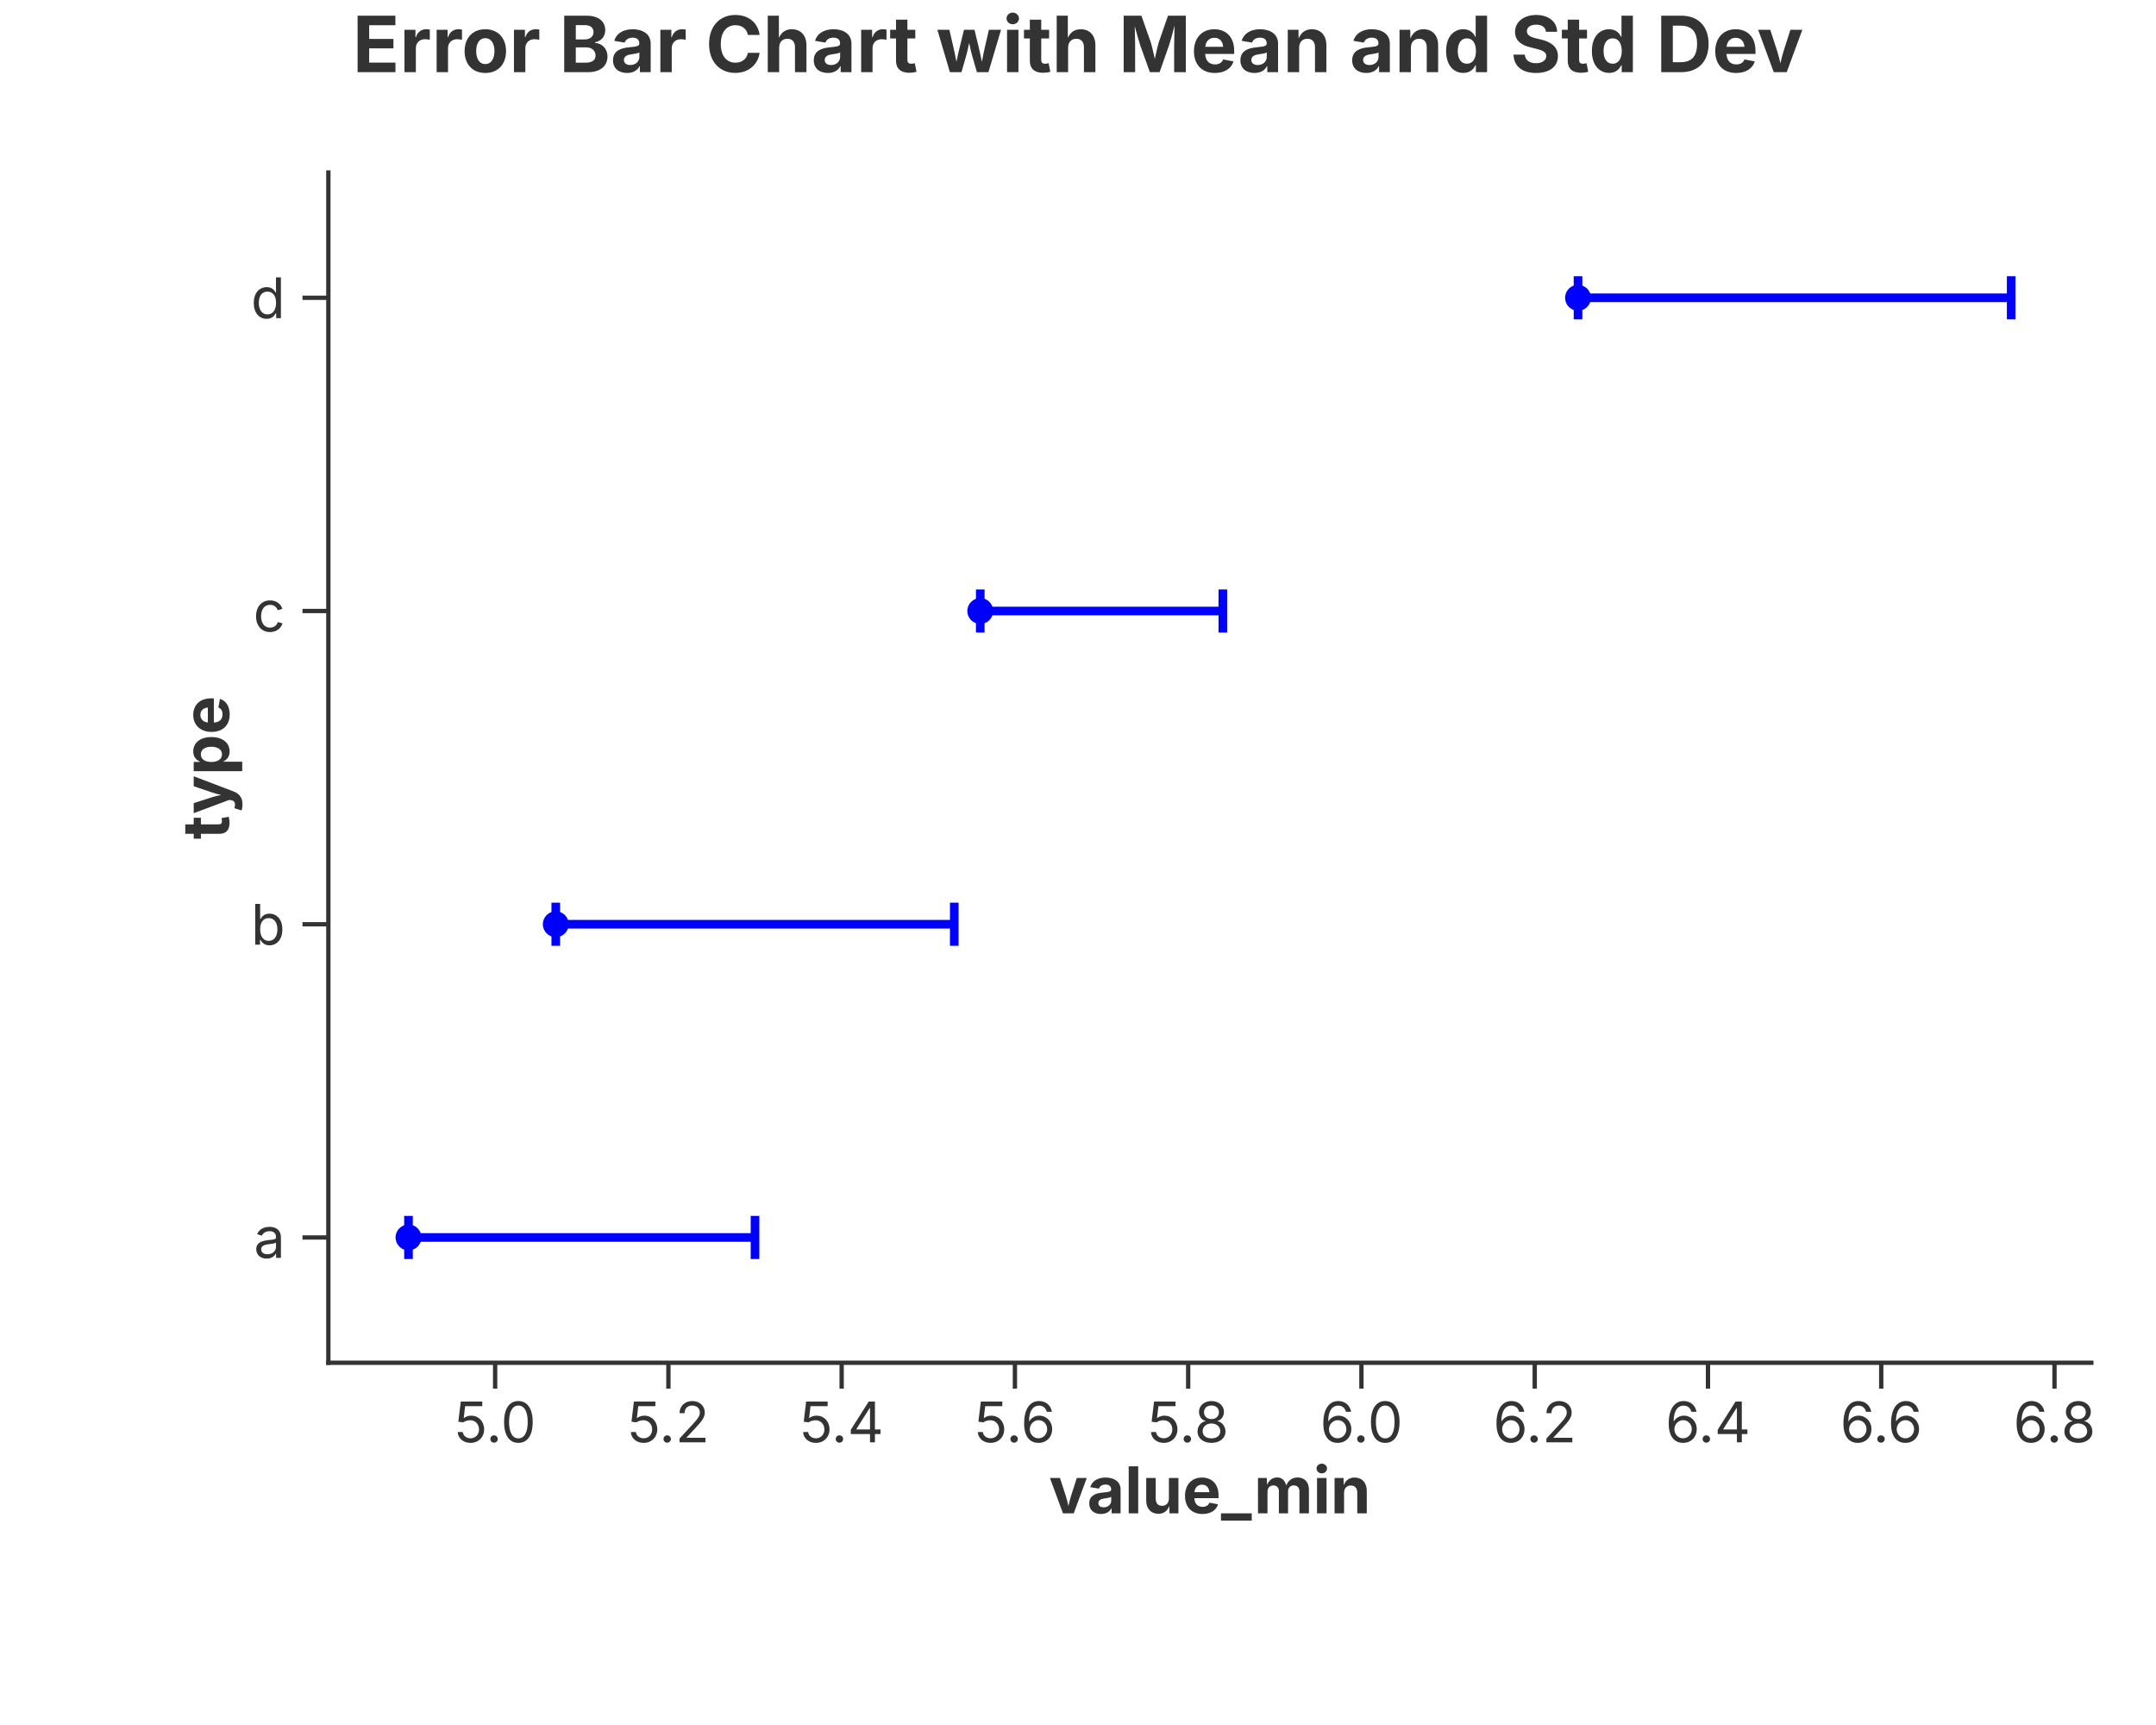
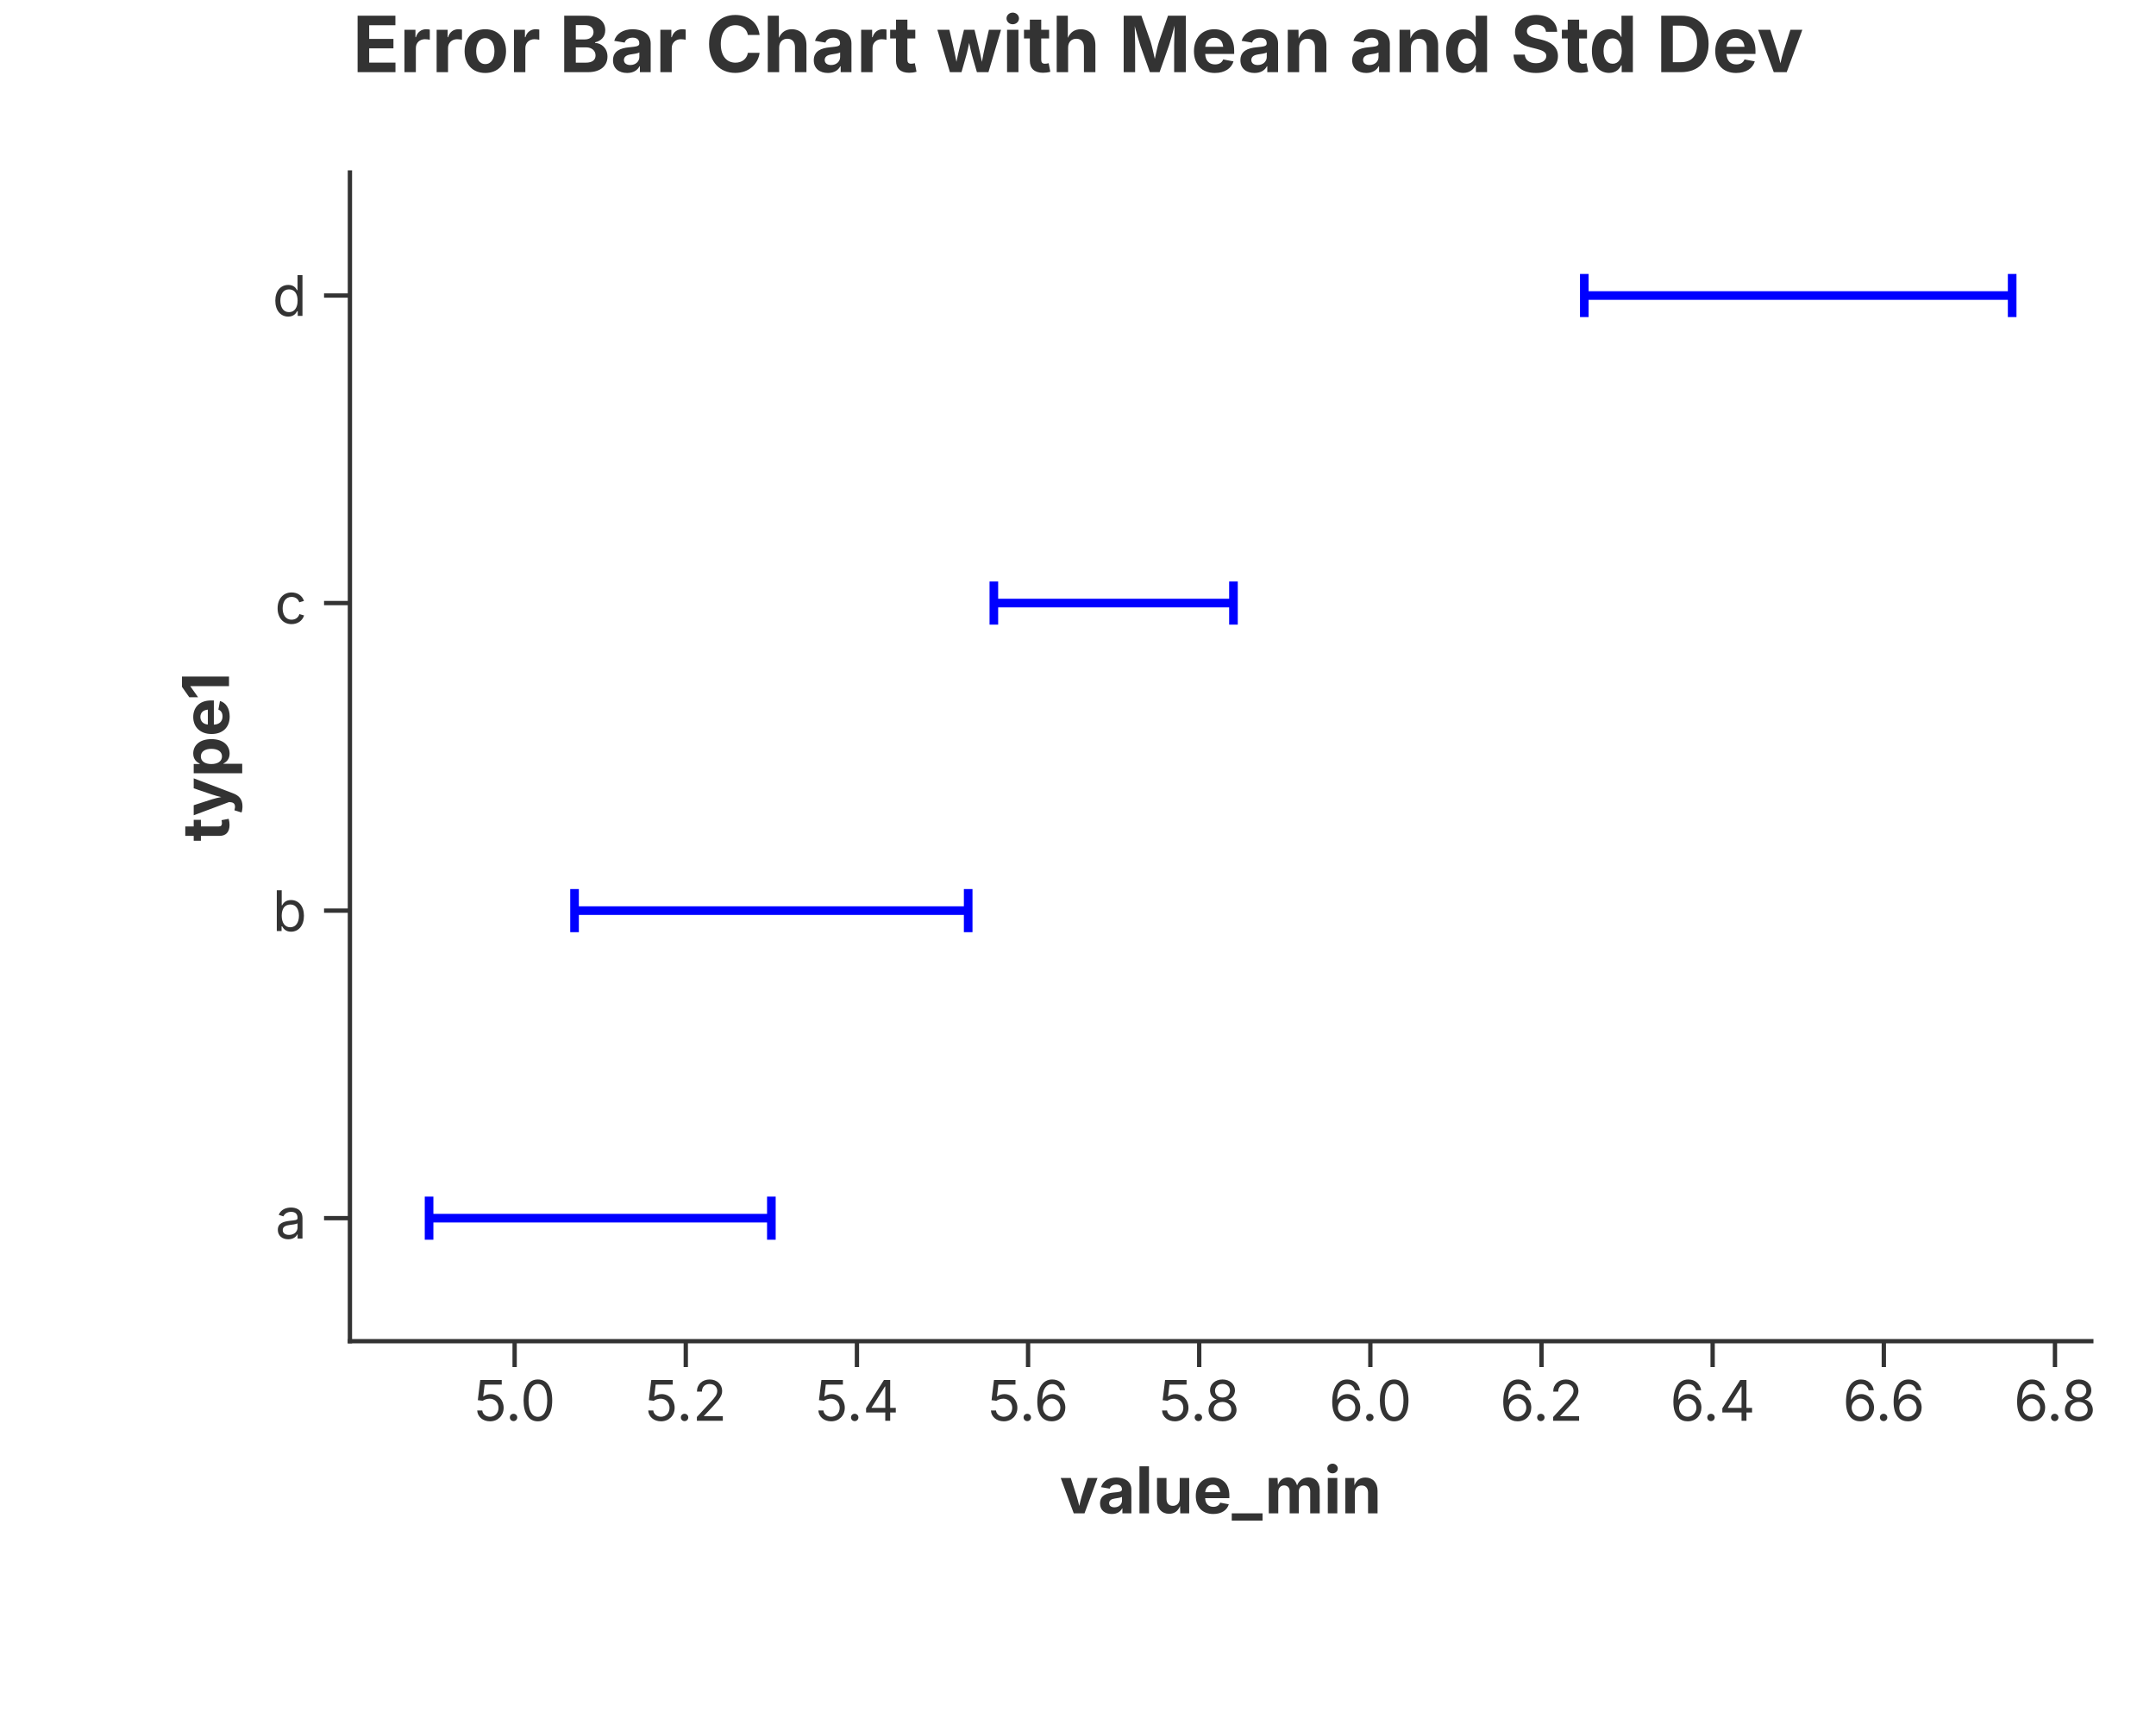
<svg xmlns="http://www.w3.org/2000/svg" width="500" height="400" viewBox="0 0 500 400">
  <rect width="100%" height="100%" fill="rgba(255,255,255,1.000)" />
  <text x="250.00" y="10.00" text-anchor="middle" dominant-baseline="middle" font-family="Inter, -apple-system, BlinkMacSystemFont, 'Segoe UI', Roboto, Helvetica, Arial, 'PingFang SC', 'Microsoft YaHei', Ubuntu, Cantarell, 'Noto Sans', sans-serif" font-size="18" fill="rgba(51,51,51,1.000)" font-weight="bold">Error Bar Chart with Mean and Std Dev</text>
-   <line x1="76.15" y1="316.00" x2="485.00" y2="316.00" stroke="rgba(51,51,51,1.000)" stroke-width="1" stroke-linecap="square" />
-   <line x1="114.83" y1="316.00" x2="114.83" y2="322.00" stroke="rgba(51,51,51,1.000)" stroke-width="1.0" />
-   <text x="114.83" y="325.00" font-size="13" font-family="Inter, -apple-system, BlinkMacSystemFont, 'Segoe UI', Roboto, Helvetica, Arial, 'PingFang SC', 'Microsoft YaHei', Ubuntu, Cantarell, 'Noto Sans', sans-serif" fill="rgba(51,51,51,1.000)" text-anchor="middle" dominant-baseline="hanging">5.0</text>
-   <line x1="155.01" y1="316.00" x2="155.01" y2="322.00" stroke="rgba(51,51,51,1.000)" stroke-width="1.0" />
-   <text x="155.01" y="325.00" font-size="13" font-family="Inter, -apple-system, BlinkMacSystemFont, 'Segoe UI', Roboto, Helvetica, Arial, 'PingFang SC', 'Microsoft YaHei', Ubuntu, Cantarell, 'Noto Sans', sans-serif" fill="rgba(51,51,51,1.000)" text-anchor="middle" dominant-baseline="hanging">5.2</text>
-   <line x1="195.19" y1="316.00" x2="195.19" y2="322.00" stroke="rgba(51,51,51,1.000)" stroke-width="1.0" />
-   <text x="195.19" y="325.00" font-size="13" font-family="Inter, -apple-system, BlinkMacSystemFont, 'Segoe UI', Roboto, Helvetica, Arial, 'PingFang SC', 'Microsoft YaHei', Ubuntu, Cantarell, 'Noto Sans', sans-serif" fill="rgba(51,51,51,1.000)" text-anchor="middle" dominant-baseline="hanging">5.4</text>
-   <line x1="235.37" y1="316.00" x2="235.37" y2="322.00" stroke="rgba(51,51,51,1.000)" stroke-width="1.0" />
-   <text x="235.37" y="325.00" font-size="13" font-family="Inter, -apple-system, BlinkMacSystemFont, 'Segoe UI', Roboto, Helvetica, Arial, 'PingFang SC', 'Microsoft YaHei', Ubuntu, Cantarell, 'Noto Sans', sans-serif" fill="rgba(51,51,51,1.000)" text-anchor="middle" dominant-baseline="hanging">5.6</text>
-   <line x1="275.55" y1="316.00" x2="275.55" y2="322.00" stroke="rgba(51,51,51,1.000)" stroke-width="1.0" />
-   <text x="275.55" y="325.00" font-size="13" font-family="Inter, -apple-system, BlinkMacSystemFont, 'Segoe UI', Roboto, Helvetica, Arial, 'PingFang SC', 'Microsoft YaHei', Ubuntu, Cantarell, 'Noto Sans', sans-serif" fill="rgba(51,51,51,1.000)" text-anchor="middle" dominant-baseline="hanging">5.8</text>
-   <line x1="315.73" y1="316.00" x2="315.73" y2="322.00" stroke="rgba(51,51,51,1.000)" stroke-width="1.0" />
-   <text x="315.73" y="325.00" font-size="13" font-family="Inter, -apple-system, BlinkMacSystemFont, 'Segoe UI', Roboto, Helvetica, Arial, 'PingFang SC', 'Microsoft YaHei', Ubuntu, Cantarell, 'Noto Sans', sans-serif" fill="rgba(51,51,51,1.000)" text-anchor="middle" dominant-baseline="hanging">6.0</text>
-   <line x1="355.92" y1="316.00" x2="355.92" y2="322.00" stroke="rgba(51,51,51,1.000)" stroke-width="1.0" />
-   <text x="355.92" y="325.00" font-size="13" font-family="Inter, -apple-system, BlinkMacSystemFont, 'Segoe UI', Roboto, Helvetica, Arial, 'PingFang SC', 'Microsoft YaHei', Ubuntu, Cantarell, 'Noto Sans', sans-serif" fill="rgba(51,51,51,1.000)" text-anchor="middle" dominant-baseline="hanging">6.2</text>
-   <line x1="396.10" y1="316.00" x2="396.10" y2="322.00" stroke="rgba(51,51,51,1.000)" stroke-width="1.0" />
-   <text x="396.10" y="325.00" font-size="13" font-family="Inter, -apple-system, BlinkMacSystemFont, 'Segoe UI', Roboto, Helvetica, Arial, 'PingFang SC', 'Microsoft YaHei', Ubuntu, Cantarell, 'Noto Sans', sans-serif" fill="rgba(51,51,51,1.000)" text-anchor="middle" dominant-baseline="hanging">6.4</text>
-   <line x1="436.28" y1="316.00" x2="436.28" y2="322.00" stroke="rgba(51,51,51,1.000)" stroke-width="1.0" />
-   <text x="436.28" y="325.00" font-size="13" font-family="Inter, -apple-system, BlinkMacSystemFont, 'Segoe UI', Roboto, Helvetica, Arial, 'PingFang SC', 'Microsoft YaHei', Ubuntu, Cantarell, 'Noto Sans', sans-serif" fill="rgba(51,51,51,1.000)" text-anchor="middle" dominant-baseline="hanging">6.6</text>
-   <line x1="476.46" y1="316.00" x2="476.46" y2="322.00" stroke="rgba(51,51,51,1.000)" stroke-width="1.0" />
-   <text x="476.46" y="325.00" font-size="13" font-family="Inter, -apple-system, BlinkMacSystemFont, 'Segoe UI', Roboto, Helvetica, Arial, 'PingFang SC', 'Microsoft YaHei', Ubuntu, Cantarell, 'Noto Sans', sans-serif" fill="rgba(51,51,51,1.000)" text-anchor="middle" dominant-baseline="hanging">6.8</text>
-   <text x="280.58" y="340.00" text-anchor="middle" font-size="15" font-family="Inter, -apple-system, BlinkMacSystemFont, 'Segoe UI', Roboto, Helvetica, Arial, 'PingFang SC', 'Microsoft YaHei', Ubuntu, Cantarell, 'Noto Sans', sans-serif" fill="rgba(51,51,51,1.000)" font-weight="bold" dominant-baseline="hanging">value_min</text>
-   <line x1="76.15" y1="40.00" x2="76.15" y2="316.00" stroke="rgba(51,51,51,1.000)" stroke-width="1" stroke-linecap="square" />
-   <line x1="76.15" y1="286.95" x2="70.15" y2="286.95" stroke="rgba(51,51,51,1.000)" stroke-width="1.0" />
-   <text x="66.15" y="286.95" font-size="13" font-family="Inter, -apple-system, BlinkMacSystemFont, 'Segoe UI', Roboto, Helvetica, Arial, 'PingFang SC', 'Microsoft YaHei', Ubuntu, Cantarell, 'Noto Sans', sans-serif" fill="rgba(51,51,51,1.000)" text-anchor="end" dominant-baseline="central">a</text>
-   <line x1="76.15" y1="214.32" x2="70.15" y2="214.32" stroke="rgba(51,51,51,1.000)" stroke-width="1.0" />
-   <text x="66.15" y="214.32" font-size="13" font-family="Inter, -apple-system, BlinkMacSystemFont, 'Segoe UI', Roboto, Helvetica, Arial, 'PingFang SC', 'Microsoft YaHei', Ubuntu, Cantarell, 'Noto Sans', sans-serif" fill="rgba(51,51,51,1.000)" text-anchor="end" dominant-baseline="central">b</text>
-   <line x1="76.15" y1="141.68" x2="70.15" y2="141.68" stroke="rgba(51,51,51,1.000)" stroke-width="1.0" />
-   <text x="66.15" y="141.68" font-size="13" font-family="Inter, -apple-system, BlinkMacSystemFont, 'Segoe UI', Roboto, Helvetica, Arial, 'PingFang SC', 'Microsoft YaHei', Ubuntu, Cantarell, 'Noto Sans', sans-serif" fill="rgba(51,51,51,1.000)" text-anchor="end" dominant-baseline="central">c</text>
-   <line x1="76.15" y1="69.05" x2="70.15" y2="69.05" stroke="rgba(51,51,51,1.000)" stroke-width="1.0" />
-   <text x="66.15" y="69.05" font-size="13" font-family="Inter, -apple-system, BlinkMacSystemFont, 'Segoe UI', Roboto, Helvetica, Arial, 'PingFang SC', 'Microsoft YaHei', Ubuntu, Cantarell, 'Noto Sans', sans-serif" fill="rgba(51,51,51,1.000)" text-anchor="end" dominant-baseline="central">d</text>
-   <text x="47.50" y="178.00" text-anchor="middle" font-size="15" font-family="Inter, -apple-system, BlinkMacSystemFont, 'Segoe UI', Roboto, Helvetica, Arial, 'PingFang SC', 'Microsoft YaHei', Ubuntu, Cantarell, 'Noto Sans', sans-serif" fill="rgba(51,51,51,1.000)" font-weight="bold" transform="rotate(-90, 47.50, 178.00)" dominant-baseline="middle">type</text>
+   <line x1="81.15" y1="311.00" x2="485.00" y2="311.00" stroke="rgba(51,51,51,1.000)" stroke-width="1" stroke-linecap="square" />
+   <line x1="119.35" y1="311.00" x2="119.35" y2="317.00" stroke="rgba(51,51,51,1.000)" stroke-width="1.0" />
+   <text x="119.35" y="320.00" font-size="13" font-family="Inter, -apple-system, BlinkMacSystemFont, 'Segoe UI', Roboto, Helvetica, Arial, 'PingFang SC', 'Microsoft YaHei', Ubuntu, Cantarell, 'Noto Sans', sans-serif" fill="rgba(51,51,51,1.000)" text-anchor="middle" dominant-baseline="hanging">5.0</text>
+   <line x1="159.04" y1="311.00" x2="159.04" y2="317.00" stroke="rgba(51,51,51,1.000)" stroke-width="1.0" />
+   <text x="159.04" y="320.00" font-size="13" font-family="Inter, -apple-system, BlinkMacSystemFont, 'Segoe UI', Roboto, Helvetica, Arial, 'PingFang SC', 'Microsoft YaHei', Ubuntu, Cantarell, 'Noto Sans', sans-serif" fill="rgba(51,51,51,1.000)" text-anchor="middle" dominant-baseline="hanging">5.2</text>
+   <line x1="198.73" y1="311.00" x2="198.73" y2="317.00" stroke="rgba(51,51,51,1.000)" stroke-width="1.0" />
+   <text x="198.73" y="320.00" font-size="13" font-family="Inter, -apple-system, BlinkMacSystemFont, 'Segoe UI', Roboto, Helvetica, Arial, 'PingFang SC', 'Microsoft YaHei', Ubuntu, Cantarell, 'Noto Sans', sans-serif" fill="rgba(51,51,51,1.000)" text-anchor="middle" dominant-baseline="hanging">5.4</text>
+   <line x1="238.42" y1="311.00" x2="238.42" y2="317.00" stroke="rgba(51,51,51,1.000)" stroke-width="1.0" />
+   <text x="238.42" y="320.00" font-size="13" font-family="Inter, -apple-system, BlinkMacSystemFont, 'Segoe UI', Roboto, Helvetica, Arial, 'PingFang SC', 'Microsoft YaHei', Ubuntu, Cantarell, 'Noto Sans', sans-serif" fill="rgba(51,51,51,1.000)" text-anchor="middle" dominant-baseline="hanging">5.6</text>
+   <line x1="278.11" y1="311.00" x2="278.11" y2="317.00" stroke="rgba(51,51,51,1.000)" stroke-width="1.0" />
+   <text x="278.11" y="320.00" font-size="13" font-family="Inter, -apple-system, BlinkMacSystemFont, 'Segoe UI', Roboto, Helvetica, Arial, 'PingFang SC', 'Microsoft YaHei', Ubuntu, Cantarell, 'Noto Sans', sans-serif" fill="rgba(51,51,51,1.000)" text-anchor="middle" dominant-baseline="hanging">5.8</text>
+   <line x1="317.80" y1="311.00" x2="317.80" y2="317.00" stroke="rgba(51,51,51,1.000)" stroke-width="1.0" />
+   <text x="317.80" y="320.00" font-size="13" font-family="Inter, -apple-system, BlinkMacSystemFont, 'Segoe UI', Roboto, Helvetica, Arial, 'PingFang SC', 'Microsoft YaHei', Ubuntu, Cantarell, 'Noto Sans', sans-serif" fill="rgba(51,51,51,1.000)" text-anchor="middle" dominant-baseline="hanging">6.0</text>
+   <line x1="357.49" y1="311.00" x2="357.49" y2="317.00" stroke="rgba(51,51,51,1.000)" stroke-width="1.0" />
+   <text x="357.49" y="320.00" font-size="13" font-family="Inter, -apple-system, BlinkMacSystemFont, 'Segoe UI', Roboto, Helvetica, Arial, 'PingFang SC', 'Microsoft YaHei', Ubuntu, Cantarell, 'Noto Sans', sans-serif" fill="rgba(51,51,51,1.000)" text-anchor="middle" dominant-baseline="hanging">6.2</text>
+   <line x1="397.18" y1="311.00" x2="397.18" y2="317.00" stroke="rgba(51,51,51,1.000)" stroke-width="1.0" />
+   <text x="397.18" y="320.00" font-size="13" font-family="Inter, -apple-system, BlinkMacSystemFont, 'Segoe UI', Roboto, Helvetica, Arial, 'PingFang SC', 'Microsoft YaHei', Ubuntu, Cantarell, 'Noto Sans', sans-serif" fill="rgba(51,51,51,1.000)" text-anchor="middle" dominant-baseline="hanging">6.4</text>
+   <line x1="436.88" y1="311.00" x2="436.88" y2="317.00" stroke="rgba(51,51,51,1.000)" stroke-width="1.0" />
+   <text x="436.88" y="320.00" font-size="13" font-family="Inter, -apple-system, BlinkMacSystemFont, 'Segoe UI', Roboto, Helvetica, Arial, 'PingFang SC', 'Microsoft YaHei', Ubuntu, Cantarell, 'Noto Sans', sans-serif" fill="rgba(51,51,51,1.000)" text-anchor="middle" dominant-baseline="hanging">6.6</text>
+   <line x1="476.57" y1="311.00" x2="476.57" y2="317.00" stroke="rgba(51,51,51,1.000)" stroke-width="1.0" />
+   <text x="476.57" y="320.00" font-size="13" font-family="Inter, -apple-system, BlinkMacSystemFont, 'Segoe UI', Roboto, Helvetica, Arial, 'PingFang SC', 'Microsoft YaHei', Ubuntu, Cantarell, 'Noto Sans', sans-serif" fill="rgba(51,51,51,1.000)" text-anchor="middle" dominant-baseline="hanging">6.8</text>
+   <text x="283.08" y="340.00" text-anchor="middle" font-size="15" font-family="Inter, -apple-system, BlinkMacSystemFont, 'Segoe UI', Roboto, Helvetica, Arial, 'PingFang SC', 'Microsoft YaHei', Ubuntu, Cantarell, 'Noto Sans', sans-serif" fill="rgba(51,51,51,1.000)" font-weight="bold" dominant-baseline="hanging">value_min</text>
+   <line x1="81.15" y1="40.00" x2="81.15" y2="311.00" stroke="rgba(51,51,51,1.000)" stroke-width="1" stroke-linecap="square" />
+   <line x1="81.15" y1="282.47" x2="75.15" y2="282.47" stroke="rgba(51,51,51,1.000)" stroke-width="1.0" />
+   <text x="71.15" y="282.47" font-size="13" font-family="Inter, -apple-system, BlinkMacSystemFont, 'Segoe UI', Roboto, Helvetica, Arial, 'PingFang SC', 'Microsoft YaHei', Ubuntu, Cantarell, 'Noto Sans', sans-serif" fill="rgba(51,51,51,1.000)" text-anchor="end" dominant-baseline="central">a</text>
+   <line x1="81.15" y1="211.16" x2="75.15" y2="211.16" stroke="rgba(51,51,51,1.000)" stroke-width="1.0" />
+   <text x="71.15" y="211.16" font-size="13" font-family="Inter, -apple-system, BlinkMacSystemFont, 'Segoe UI', Roboto, Helvetica, Arial, 'PingFang SC', 'Microsoft YaHei', Ubuntu, Cantarell, 'Noto Sans', sans-serif" fill="rgba(51,51,51,1.000)" text-anchor="end" dominant-baseline="central">b</text>
+   <line x1="81.15" y1="139.84" x2="75.15" y2="139.84" stroke="rgba(51,51,51,1.000)" stroke-width="1.0" />
+   <text x="71.15" y="139.84" font-size="13" font-family="Inter, -apple-system, BlinkMacSystemFont, 'Segoe UI', Roboto, Helvetica, Arial, 'PingFang SC', 'Microsoft YaHei', Ubuntu, Cantarell, 'Noto Sans', sans-serif" fill="rgba(51,51,51,1.000)" text-anchor="end" dominant-baseline="central">c</text>
+   <line x1="81.15" y1="68.53" x2="75.15" y2="68.53" stroke="rgba(51,51,51,1.000)" stroke-width="1.0" />
+   <text x="71.15" y="68.53" font-size="13" font-family="Inter, -apple-system, BlinkMacSystemFont, 'Segoe UI', Roboto, Helvetica, Arial, 'PingFang SC', 'Microsoft YaHei', Ubuntu, Cantarell, 'Noto Sans', sans-serif" fill="rgba(51,51,51,1.000)" text-anchor="end" dominant-baseline="central">d</text>
+   <text x="47.50" y="175.50" text-anchor="middle" font-size="15" font-family="Inter, -apple-system, BlinkMacSystemFont, 'Segoe UI', Roboto, Helvetica, Arial, 'PingFang SC', 'Microsoft YaHei', Ubuntu, Cantarell, 'Noto Sans', sans-serif" fill="rgba(51,51,51,1.000)" font-weight="bold" transform="rotate(-90, 47.50, 175.50)" dominant-baseline="middle">type1</text>
  <defs>
    <clipPath id="plot-clip-area">
-       <rect x="76.150" y="40.000" width="408.850" height="276.000" />
+       <rect x="81.150" y="40.000" width="403.850" height="271.000" />
    </clipPath>
  </defs>
-   <line x1="94.734" y1="286.947" x2="175.098" y2="286.947" stroke="rgba(0,0,255,1.000)" stroke-width="2.000" stroke-opacity="1.000" />
-   <line x1="94.734" y1="281.947" x2="94.734" y2="291.947" stroke="rgba(0,0,255,1.000)" stroke-width="2.000" stroke-opacity="1.000" />
-   <line x1="175.098" y1="281.947" x2="175.098" y2="291.947" stroke="rgba(0,0,255,1.000)" stroke-width="2.000" stroke-opacity="1.000" />
-   <circle cx="94.734" cy="286.947" r="3.000" fill="rgba(0,0,255,1.000)" stroke="rgba(0,0,255,1.000)" stroke-width="0.000" fill-opacity="1.000" stroke-opacity="1.000" clip-path="url(#plot-clip-area)" />
-   <line x1="128.889" y1="214.316" x2="221.307" y2="214.316" stroke="rgba(0,0,255,1.000)" stroke-width="2.000" stroke-opacity="1.000" />
-   <line x1="128.889" y1="209.316" x2="128.889" y2="219.316" stroke="rgba(0,0,255,1.000)" stroke-width="2.000" stroke-opacity="1.000" />
-   <line x1="221.307" y1="209.316" x2="221.307" y2="219.316" stroke="rgba(0,0,255,1.000)" stroke-width="2.000" stroke-opacity="1.000" />
-   <circle cx="128.889" cy="214.316" r="3.000" fill="rgba(0,0,255,1.000)" stroke="rgba(0,0,255,1.000)" stroke-width="0.000" fill-opacity="1.000" stroke-opacity="1.000" clip-path="url(#plot-clip-area)" />
-   <line x1="227.334" y1="141.684" x2="283.589" y2="141.684" stroke="rgba(0,0,255,1.000)" stroke-width="2.000" stroke-opacity="1.000" />
-   <line x1="227.334" y1="136.684" x2="227.334" y2="146.684" stroke="rgba(0,0,255,1.000)" stroke-width="2.000" stroke-opacity="1.000" />
-   <line x1="283.589" y1="136.684" x2="283.589" y2="146.684" stroke="rgba(0,0,255,1.000)" stroke-width="2.000" stroke-opacity="1.000" />
-   <circle cx="227.334" cy="141.684" r="3.000" fill="rgba(0,0,255,1.000)" stroke="rgba(0,0,255,1.000)" stroke-width="0.000" fill-opacity="1.000" stroke-opacity="1.000" clip-path="url(#plot-clip-area)" />
-   <line x1="365.961" y1="69.053" x2="466.416" y2="69.053" stroke="rgba(0,0,255,1.000)" stroke-width="2.000" stroke-opacity="1.000" />
-   <line x1="365.961" y1="64.053" x2="365.961" y2="74.053" stroke="rgba(0,0,255,1.000)" stroke-width="2.000" stroke-opacity="1.000" />
-   <line x1="466.416" y1="64.053" x2="466.416" y2="74.053" stroke="rgba(0,0,255,1.000)" stroke-width="2.000" stroke-opacity="1.000" />
-   <circle cx="365.961" cy="69.053" r="3.000" fill="rgba(0,0,255,1.000)" stroke="rgba(0,0,255,1.000)" stroke-width="0.000" fill-opacity="1.000" stroke-opacity="1.000" clip-path="url(#plot-clip-area)" />
+   <line x1="99.507" y1="282.474" x2="178.888" y2="282.474" stroke="rgba(0,0,255,1.000)" stroke-width="2.000" stroke-opacity="1.000" />
+   <line x1="99.507" y1="277.474" x2="99.507" y2="287.474" stroke="rgba(0,0,255,1.000)" stroke-width="2.000" stroke-opacity="1.000" />
+   <line x1="178.888" y1="277.474" x2="178.888" y2="287.474" stroke="rgba(0,0,255,1.000)" stroke-width="2.000" stroke-opacity="1.000" />
+   <line x1="133.244" y1="211.158" x2="224.532" y2="211.158" stroke="rgba(0,0,255,1.000)" stroke-width="2.000" stroke-opacity="1.000" />
+   <line x1="133.244" y1="206.158" x2="133.244" y2="216.158" stroke="rgba(0,0,255,1.000)" stroke-width="2.000" stroke-opacity="1.000" />
+   <line x1="224.532" y1="206.158" x2="224.532" y2="216.158" stroke="rgba(0,0,255,1.000)" stroke-width="2.000" stroke-opacity="1.000" />
+   <line x1="230.485" y1="139.842" x2="286.052" y2="139.842" stroke="rgba(0,0,255,1.000)" stroke-width="2.000" stroke-opacity="1.000" />
+   <line x1="230.485" y1="134.842" x2="230.485" y2="144.842" stroke="rgba(0,0,255,1.000)" stroke-width="2.000" stroke-opacity="1.000" />
+   <line x1="286.052" y1="134.842" x2="286.052" y2="144.842" stroke="rgba(0,0,255,1.000)" stroke-width="2.000" stroke-opacity="1.000" />
+   <line x1="367.417" y1="68.526" x2="466.643" y2="68.526" stroke="rgba(0,0,255,1.000)" stroke-width="2.000" stroke-opacity="1.000" />
+   <line x1="367.417" y1="63.526" x2="367.417" y2="73.526" stroke="rgba(0,0,255,1.000)" stroke-width="2.000" stroke-opacity="1.000" />
+   <line x1="466.643" y1="63.526" x2="466.643" y2="73.526" stroke="rgba(0,0,255,1.000)" stroke-width="2.000" stroke-opacity="1.000" />
</svg>
